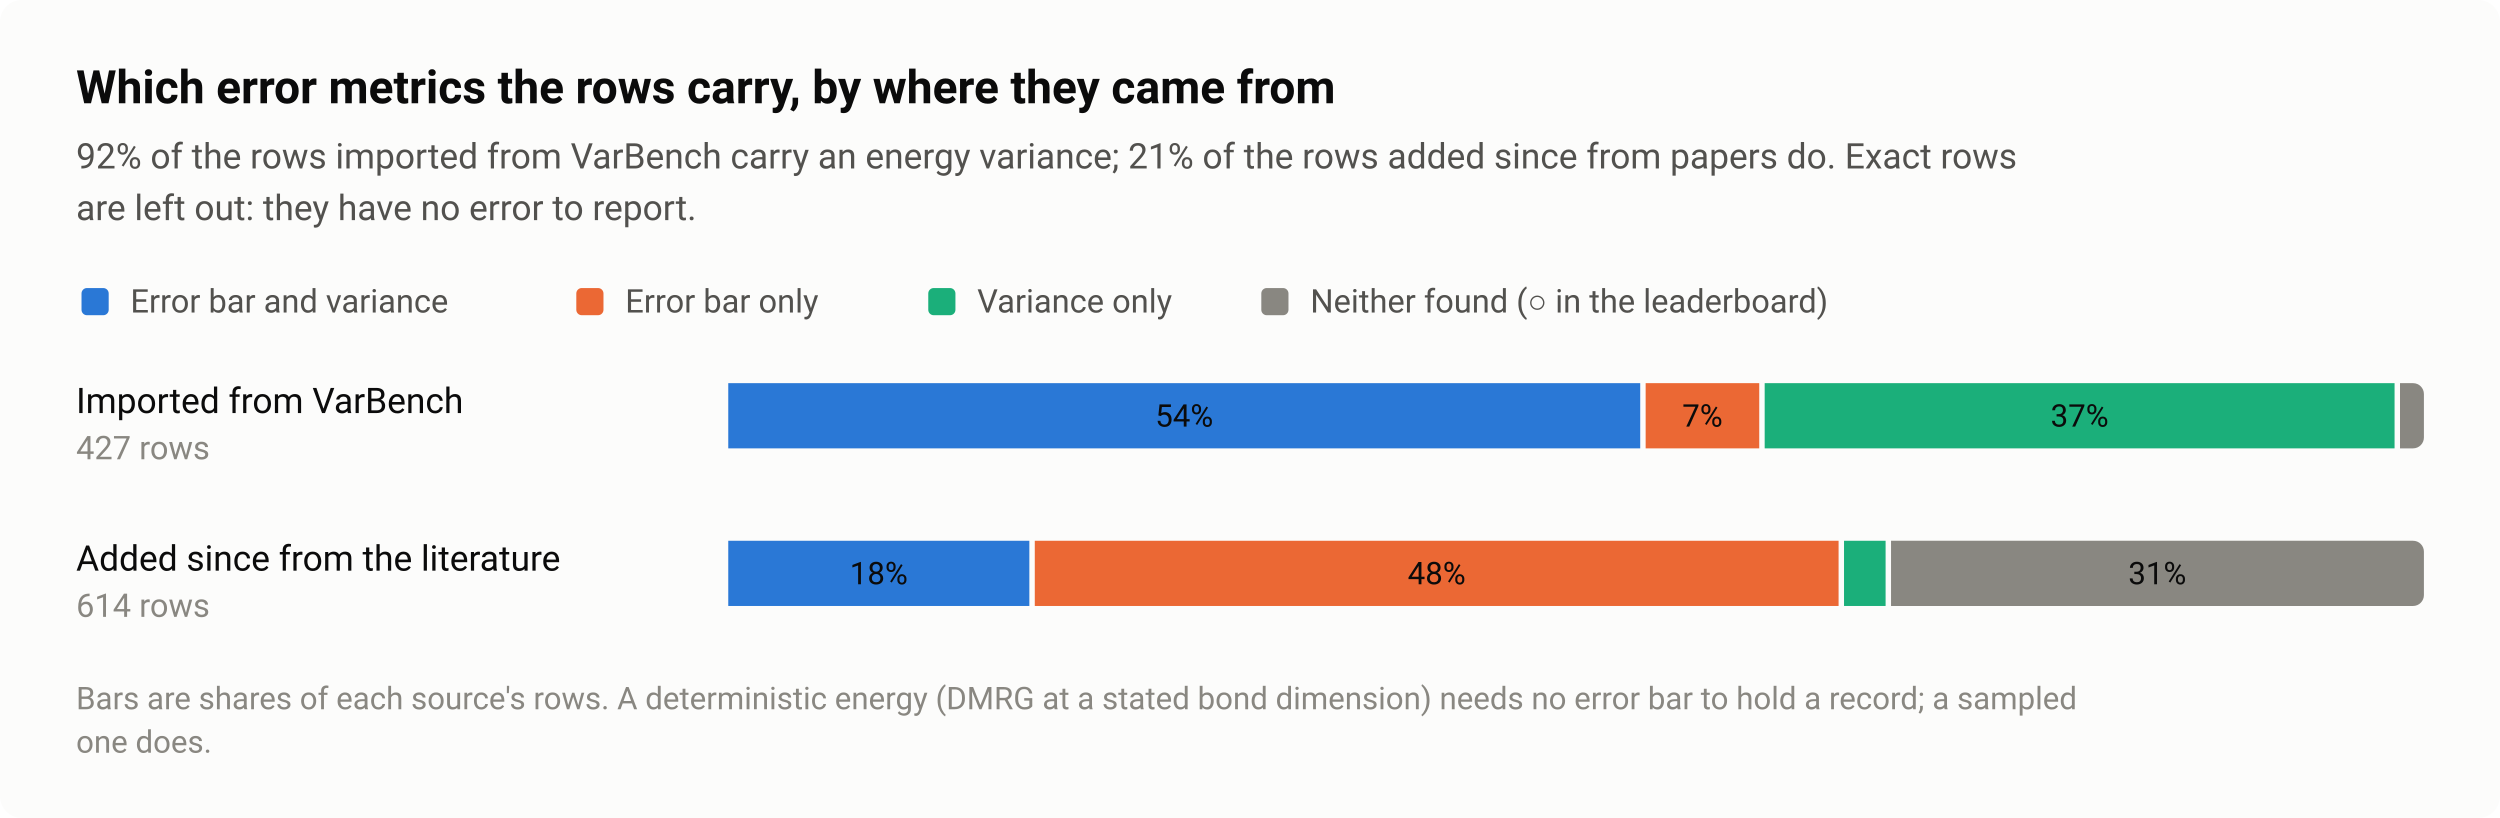
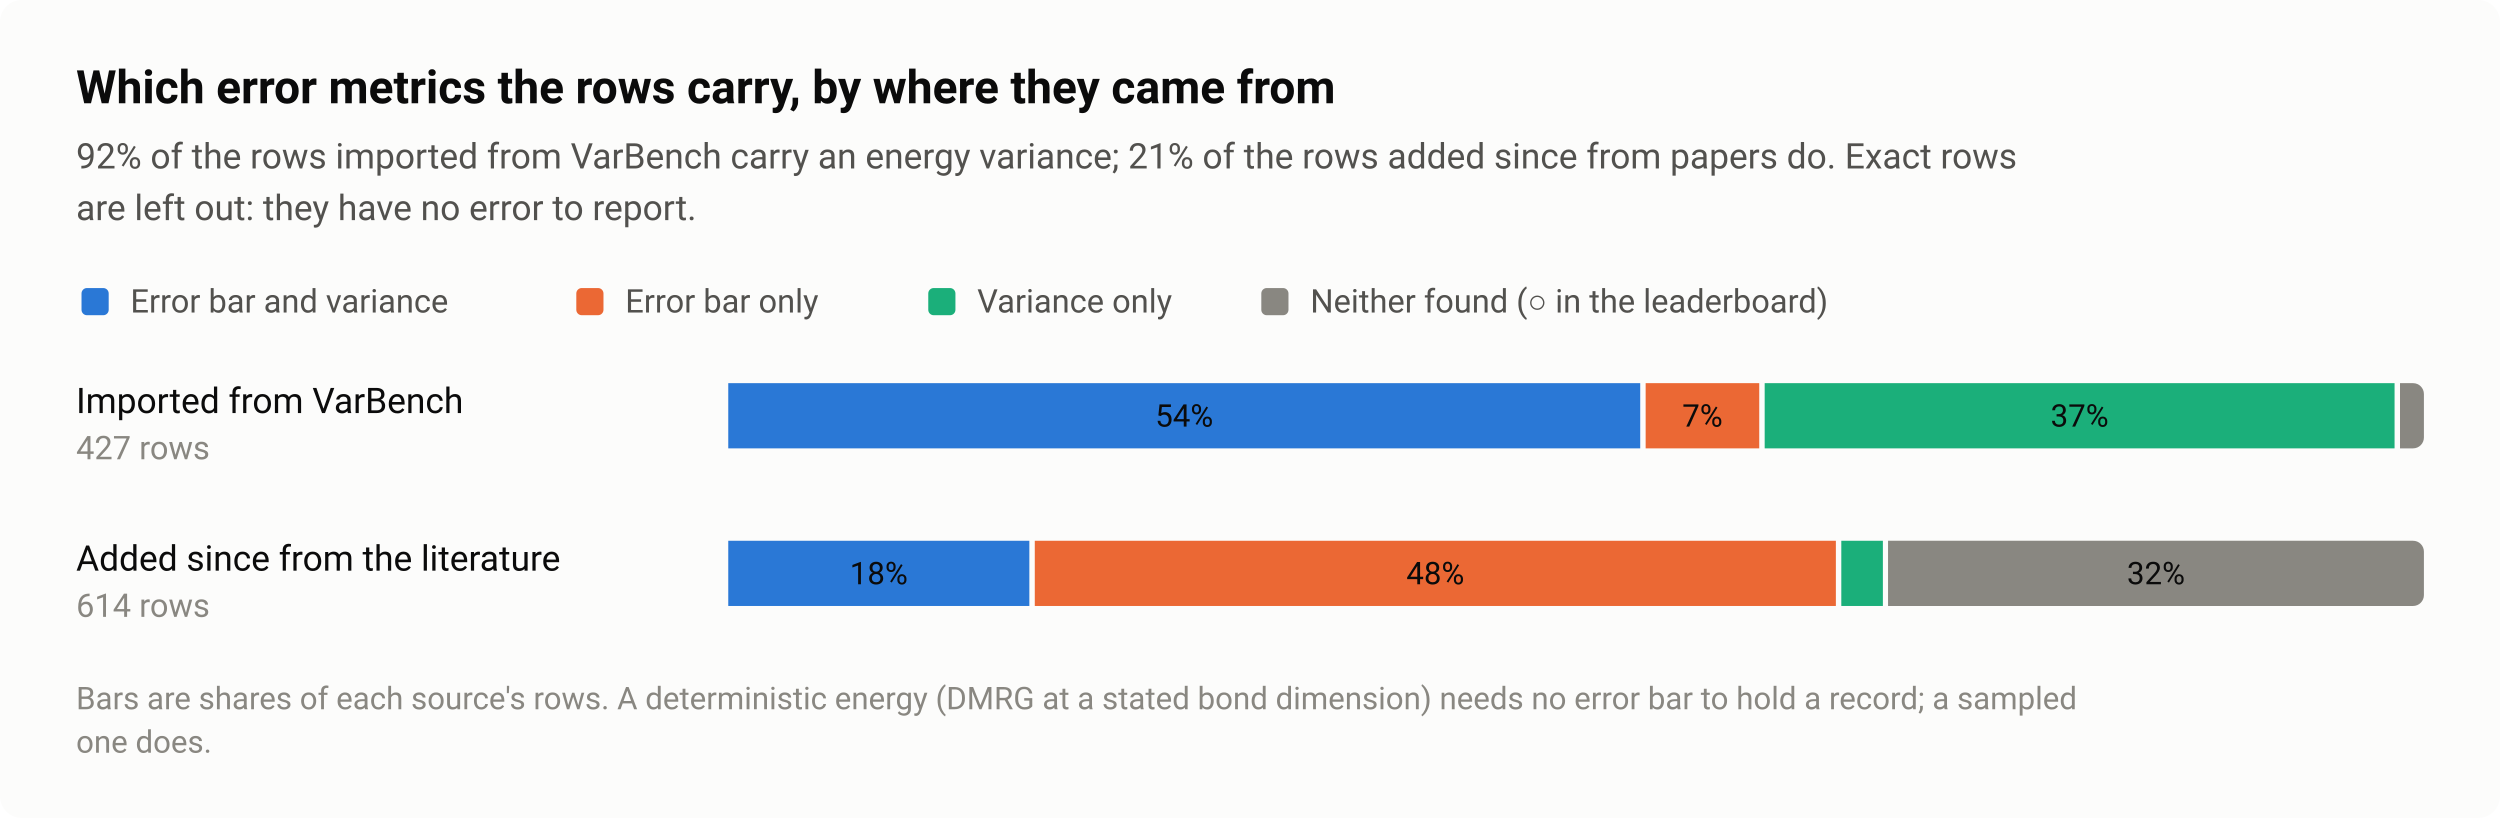
<svg xmlns="http://www.w3.org/2000/svg" width="920" height="301" viewBox="0 0 920 301" role="img" aria-labelledby="title desc">
  <style>text{font-family:system-ui,-apple-system,"Segoe UI",Roboto,"Helvetica Neue",Arial,sans-serif}</style>
  <rect width="920" height="301" rx="8" fill="#fcfcfb" />
  <text x="28" y="38" font-size="17" fill="#0b0b0b" font-weight="600">Which error metrics the rows carry, by where they came from</text>
  <text x="28" y="62" font-size="13" fill="#52514e">92% of the rows imported from VarBench carry an energy variance; 21% of the rows added since from papers do. Exact rows</text>
  <text x="28" y="81" font-size="13" fill="#52514e">are left out: they have no error to report.</text>
  <rect x="30" y="106" width="10" height="10" rx="2" fill="#2a78d6" />
  <text x="48" y="115" font-size="12" fill="#52514e">Error bar and variance</text>
  <rect x="212.08" y="106" width="10" height="10" rx="2" fill="#eb6834" />
  <text x="230.1" y="115" font-size="12" fill="#52514e">Error bar only</text>
  <rect x="341.6" y="106" width="10" height="10" rx="2" fill="#1baf7a" />
  <text x="359.6" y="115" font-size="12" fill="#52514e">Variance only</text>
  <rect x="464.16" y="106" width="10" height="10" rx="2" fill="#898781" />
  <text x="482.2" y="115" font-size="12" fill="#52514e">Neither found (○ in the leaderboard)</text>
  <text x="28" y="152" font-size="13" fill="#0b0b0b">Imported from VarBench</text>
  <text x="28" y="169" font-size="12" fill="#898781" style="font-variant-numeric:tabular-nums">427 rows</text>
  <rect x="268" y="141" width="335.6" height="24" fill="#2a78d6" />
  <text x="435.8" y="157" font-size="11.5" fill="#0b0b0b" text-anchor="middle" style="font-variant-numeric:tabular-nums">54%</text>
  <rect x="605.6" y="141" width="41.8" height="24" fill="#eb6834" />
  <text x="626.5" y="157" font-size="11.5" fill="#0b0b0b" text-anchor="middle" style="font-variant-numeric:tabular-nums">7%</text>
  <rect x="649.4" y="141" width="231.8" height="24" fill="#1baf7a" />
  <text x="765.3" y="157" font-size="11.5" fill="#0b0b0b" text-anchor="middle" style="font-variant-numeric:tabular-nums">37%</text>
  <path d="M883.2 141H888A4 4 0 0 1 892 145V161A4 4 0 0 1 888 165H883.2Z" fill="#898781" />
  <text x="28" y="210" font-size="13" fill="#0b0b0b">Added since from the literature</text>
  <text x="28" y="227" font-size="12" fill="#898781" style="font-variant-numeric:tabular-nums">614 rows</text>
  <rect x="268" y="199" width="110.8" height="24" fill="#2a78d6" />
  <text x="323.4" y="215" font-size="11.5" fill="#0b0b0b" text-anchor="middle" style="font-variant-numeric:tabular-nums">18%</text>
-   <rect x="380.8" y="199" width="295.8" height="24" fill="#eb6834" />
-   <text x="528.7" y="215" font-size="11.5" fill="#0b0b0b" text-anchor="middle" style="font-variant-numeric:tabular-nums">48%</text>
-   <rect x="678.6" y="199" width="15.3" height="24" fill="#1baf7a" />
-   <path d="M695.9 199H888A4 4 0 0 1 892 203V219A4 4 0 0 1 888 223H695.9Z" fill="#898781" />
-   <text x="793.9" y="215" font-size="11.5" fill="#0b0b0b" text-anchor="middle" style="font-variant-numeric:tabular-nums">31%</text>
+   <rect x="380.8" y="199" width="294.8" height="24" fill="#eb6834" />
+   <text x="528.2" y="215" font-size="11.5" fill="#0b0b0b" text-anchor="middle" style="font-variant-numeric:tabular-nums">48%</text>
+   <rect x="677.6" y="199" width="15.3" height="24" fill="#1baf7a" />
+   <path d="M694.8 199H888A4 4 0 0 1 892 203V219A4 4 0 0 1 888 223H694.8Z" fill="#898781" />
+   <text x="793.4" y="215" font-size="11.5" fill="#0b0b0b" text-anchor="middle" style="font-variant-numeric:tabular-nums">32%</text>
  <text x="28" y="261" font-size="11.5" fill="#898781">Bars are shares of each source's rows. A deterministic energy (DMRG at a stated bond dimension) needs no error bar to hold a record; a sampled</text>
  <text x="28" y="277" font-size="11.5" fill="#898781">one does.</text>
</svg>
